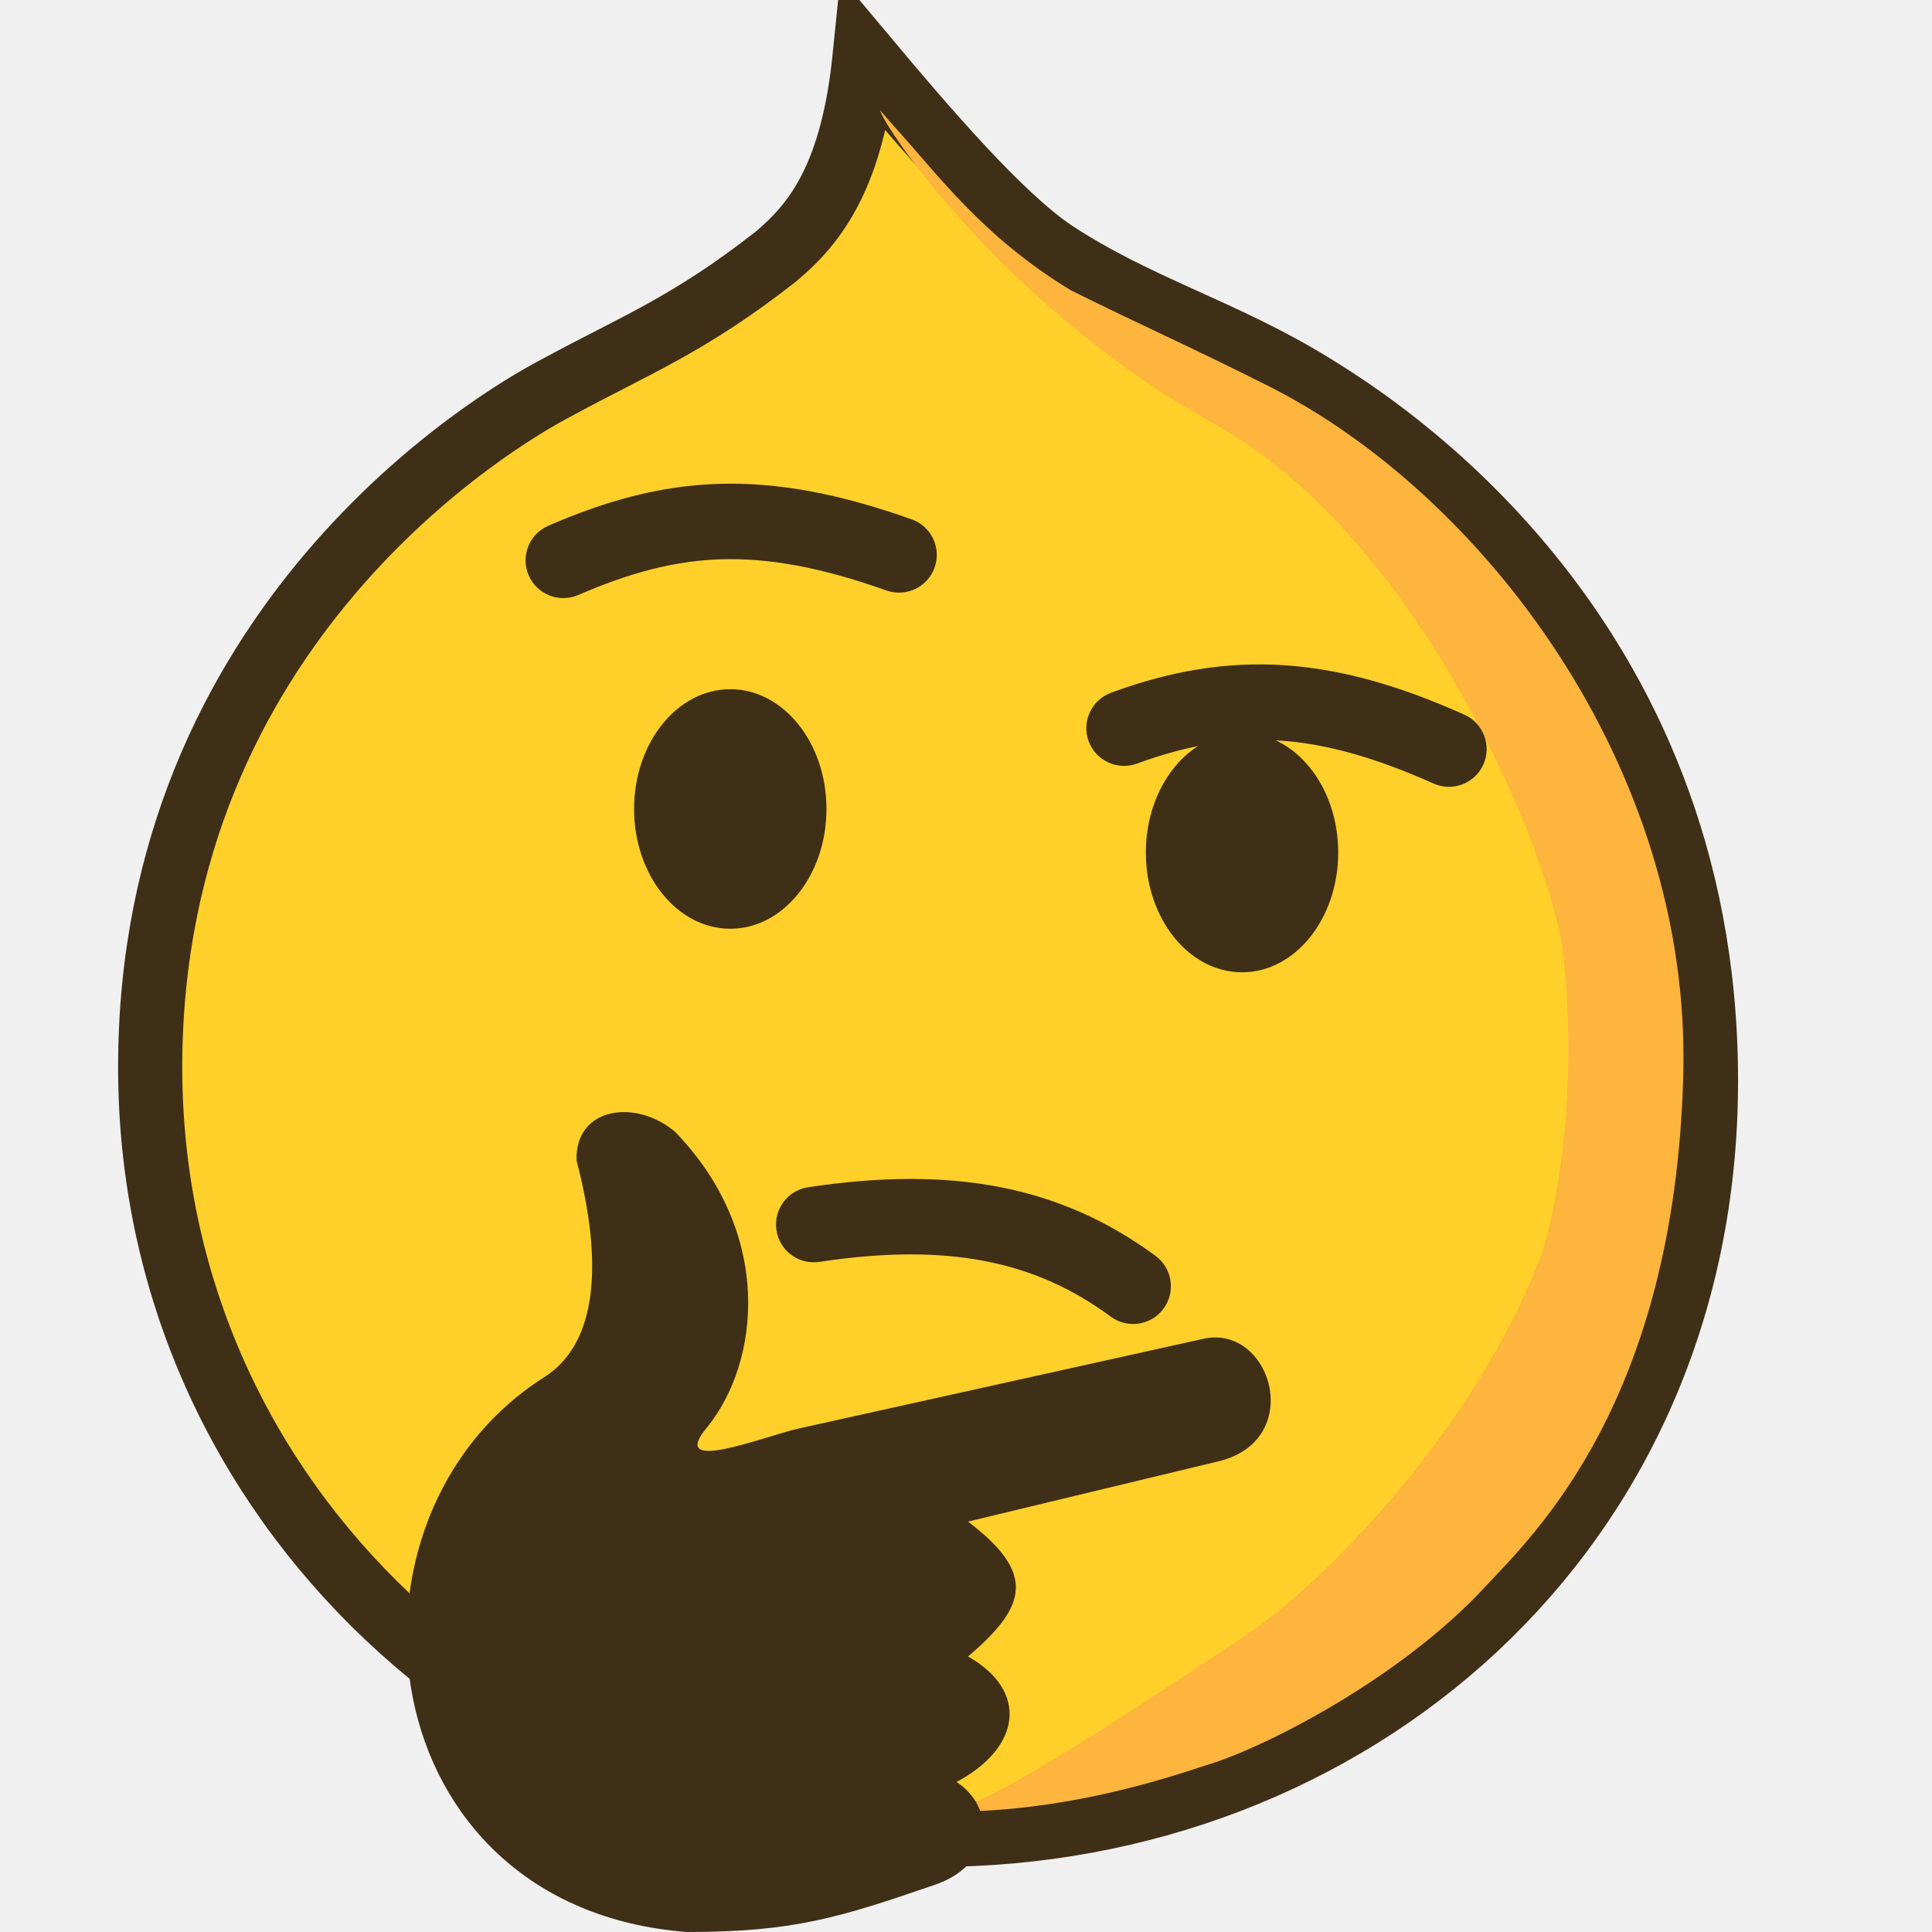
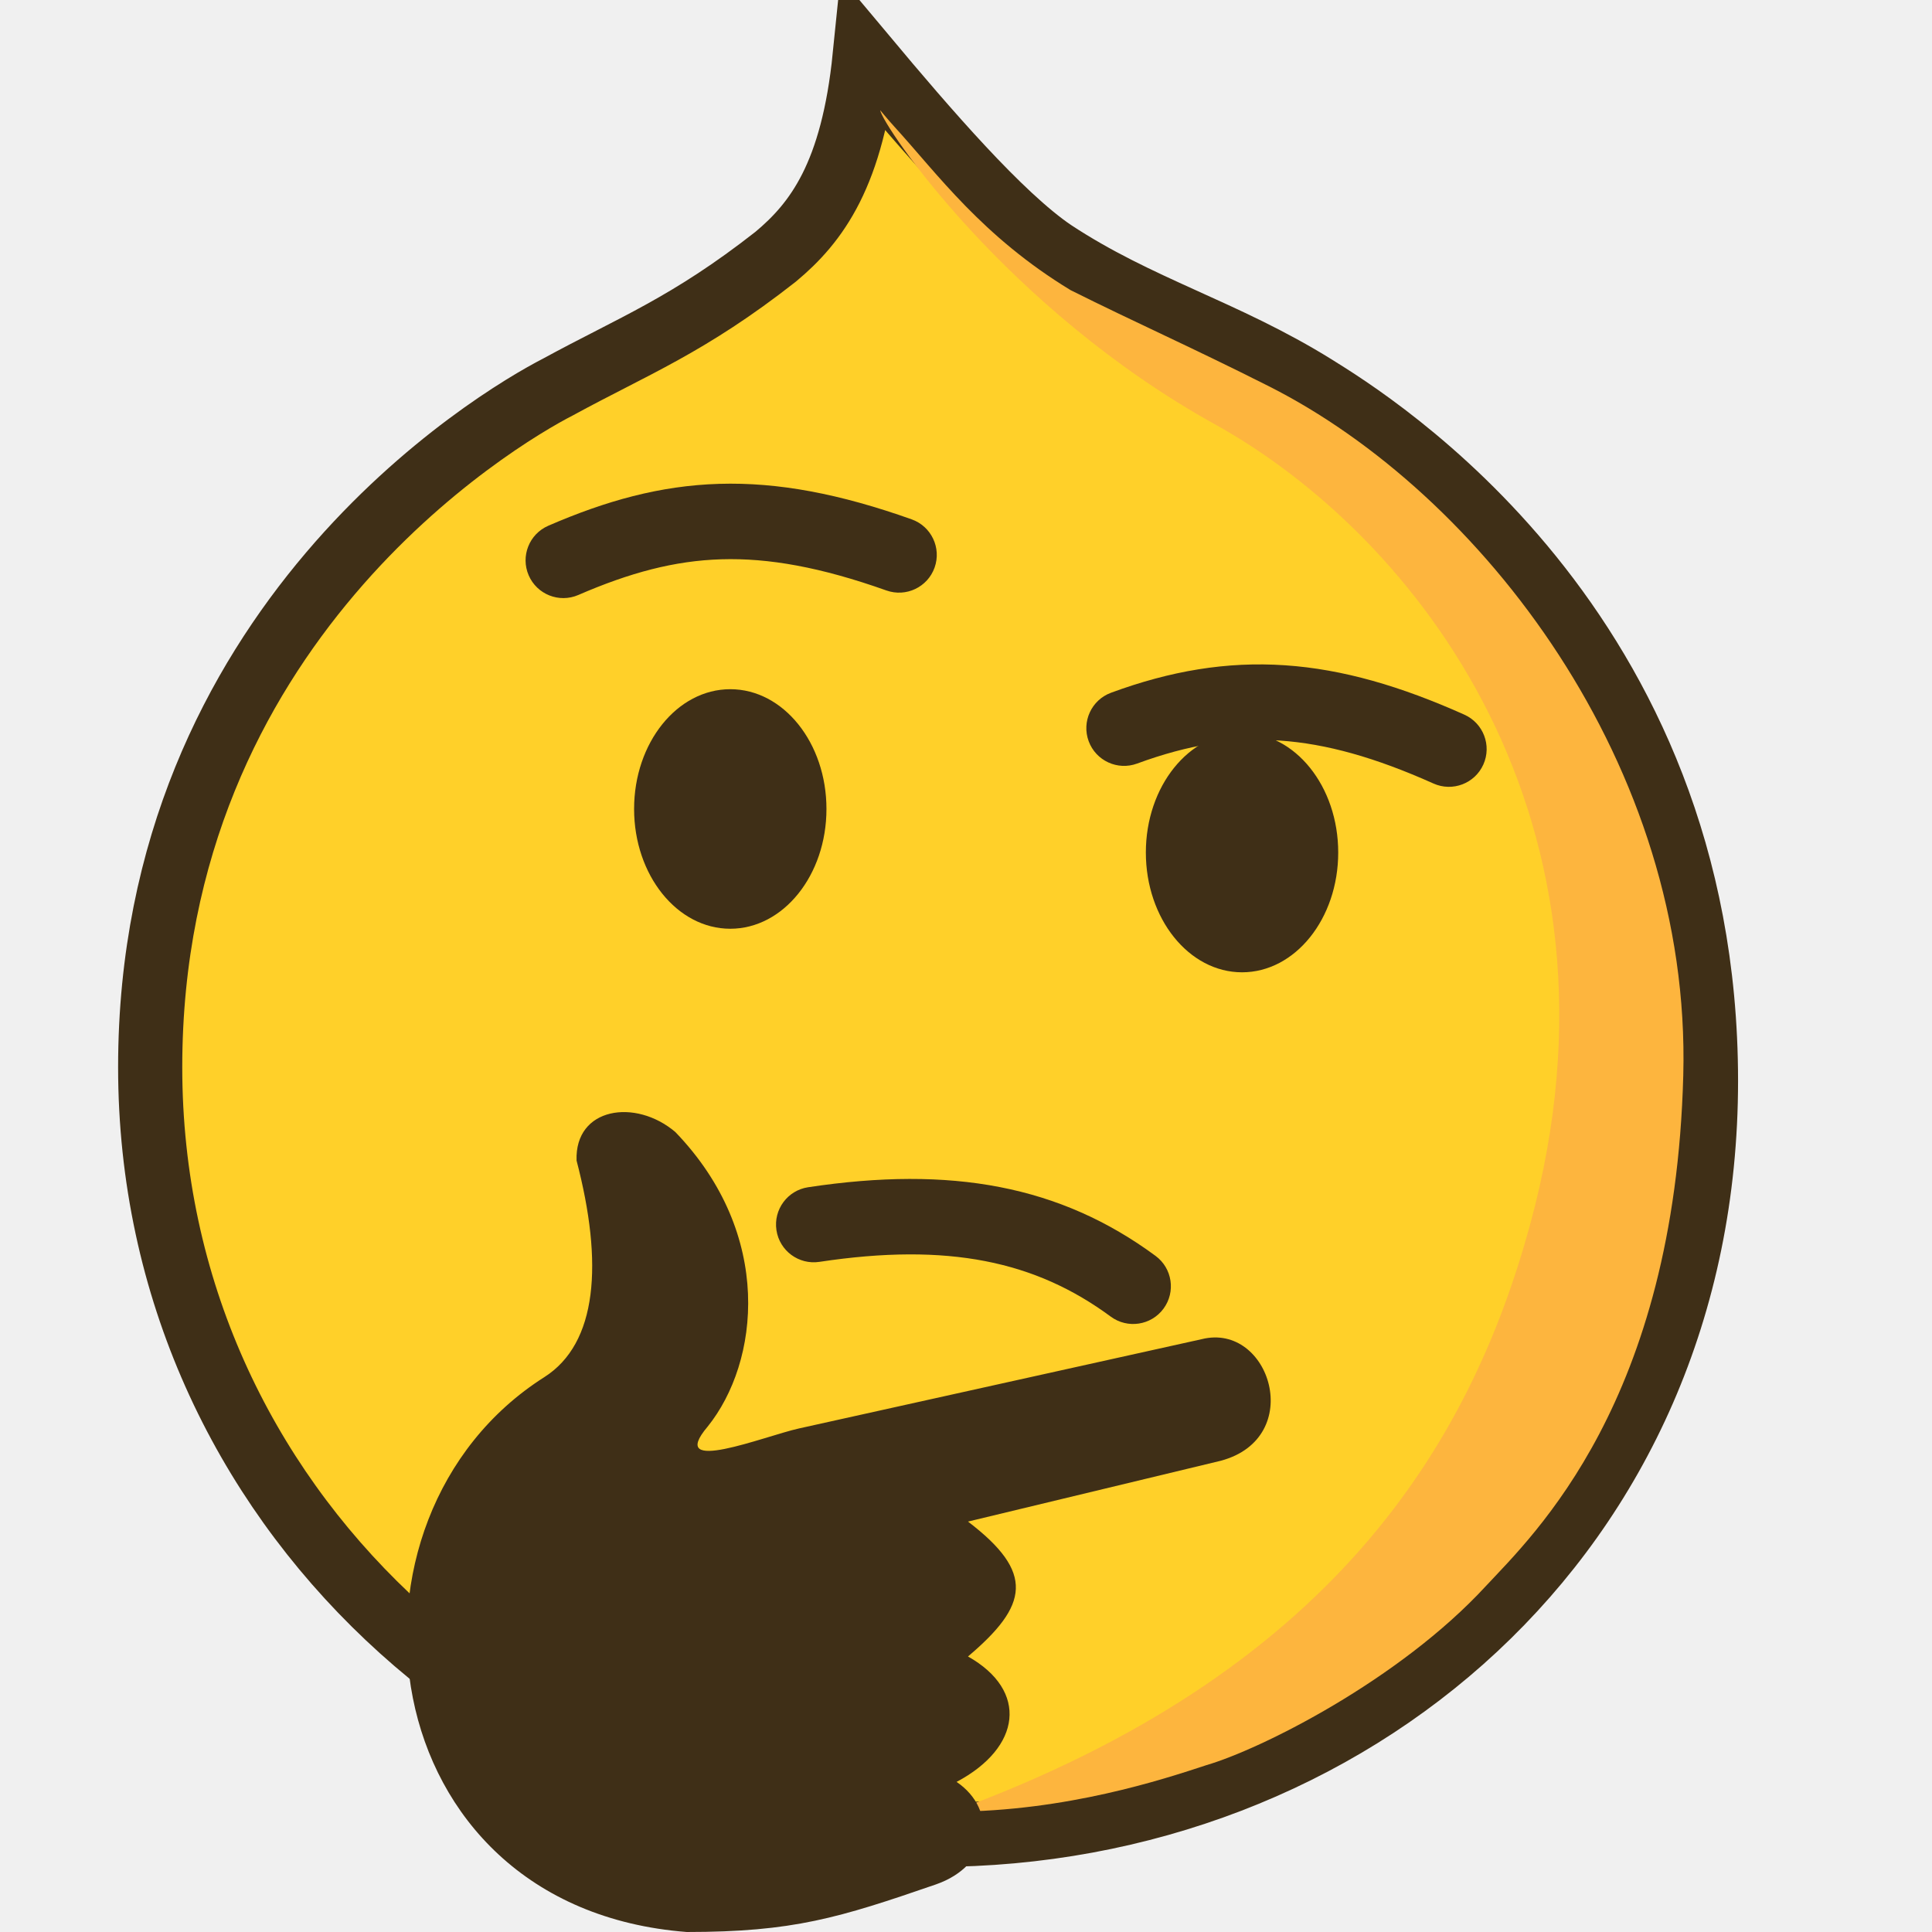
<svg xmlns="http://www.w3.org/2000/svg" width="512" height="512" viewBox="0 0 512 512" fill="none">
  <g clip-path="url(#clip0)">
-     <path d="M348.573 102.558C324.507 87.574 301.803 81.671 279.099 66.686C265.023 57.151 245.498 34.447 229.151 14.922C225.972 46.253 216.437 58.967 205.539 68.049C182.381 86.212 167.85 91.661 147.871 102.558C131.07 111.186 39.8 165.675 39.8 282.827C39.8 399.979 138.335 486.254 247.768 486.254C357.201 486.254 452.103 406.79 452.103 286.46C452.103 166.129 363.104 111.64 348.573 102.558V102.558Z" fill="#FFD029" stroke="#3F2F17" stroke-width="17" />
-     <path d="M283.705 76.883C260.251 62.627 248.379 46.019 237.102 33.664C235.193 31.573 233.256 29.194 233.256 29.194C233.876 33.308 266.704 81.813 321.979 112.453C377.254 143.092 411.671 228.09 414.336 253.275C418.314 290.852 412.262 322.94 407.811 334.26C390.654 377.902 354.194 416.05 332.69 431.653C297.061 455.438 266.358 475.536 252.305 480.126C282.685 479.997 308.285 471.543 319.663 467.797C334.116 463.59 370.815 445.244 393.765 420.331C406.554 406.616 443.798 371.442 446.085 284.974C448.253 202.972 392.582 130.743 336.17 102.313C315.414 91.852 301.011 85.536 283.705 76.883Z" fill="#FDB53E" />
+     <path d="M348.573 102.558C324.507 87.574 301.803 81.671 279.099 66.686C265.023 57.151 245.498 34.447 229.151 14.922C225.972 46.253 216.437 58.967 205.539 68.049C182.381 86.212 167.85 91.661 147.871 102.558C131.07 111.186 39.8 165.675 39.8 282.827C39.8 399.979 138.335 486.254 247.768 486.254C357.201 486.254 452.103 406.79 452.103 286.46C452.103 166.129 363.104 111.64 348.573 102.558Z" fill="#FFD029" stroke="#3F2F17" stroke-width="17" />
+     <path d="M283.705 76.883C260.251 62.627 248.379 46.019 237.102 33.664C235.193 31.573 233.256 29.194 233.256 29.194C233.876 33.308 266.704 81.813 321.979 112.453C375 141.843 434.797 217 405.5 324.5C389.421 383.5 352.5 443.5 252.305 480.126C282.685 479.997 308.285 471.543 319.663 467.797C334.116 463.59 370.815 445.244 393.765 420.331C406.554 406.616 443.798 371.442 446.085 284.974C448.253 202.972 392.582 130.743 336.17 102.313C315.414 91.852 301.011 85.536 283.705 76.883Z" fill="#FDB53E" />
    <path d="M211.711 378.56C202.647 380.575 176.462 391.149 187.54 378.057C201.261 360.995 205.164 327.199 178.98 300.007C168.406 291.003 152.292 293.461 152.796 307.561C159.923 334.81 158.335 356.009 144.235 364.965C85.618 402.199 97.406 505.454 182.001 512C210.2 512 222.285 508.267 247.966 499.411C262.569 494.376 264.583 479.773 253.505 472.22C270.626 463.156 272.64 448.05 256.526 438.986C272.57 425.404 274.294 416.775 256.526 403.234L323.498 387.121C346.157 381.078 336.59 350.362 318.462 354.894L211.711 378.56Z" fill="#3F2F17" />
    <path d="M145.309 139.325C140.242 141.521 137.914 147.409 140.11 152.476C142.306 157.544 148.194 159.872 153.262 157.676L145.309 139.325ZM234.909 156.48C240.113 158.329 245.831 155.609 247.68 150.405C249.529 145.201 246.809 139.483 241.604 137.634L234.909 156.48ZM153.262 157.676C166.918 151.758 178.75 148.588 191.185 148.216C203.658 147.843 217.417 150.266 234.909 156.48L241.604 137.634C222.546 130.864 206.247 127.756 190.587 128.225C174.887 128.694 160.509 132.738 145.309 139.325L153.262 157.676Z" fill="#3F2F17" />
    <path d="M294.436 183.583C289.253 185.492 286.599 191.24 288.507 196.423C290.416 201.605 296.164 204.26 301.347 202.351L294.436 183.583ZM379.89 207.643C384.931 209.9 390.847 207.644 393.104 202.603C395.361 197.562 393.104 191.647 388.064 189.39L379.89 207.643ZM301.347 202.351C314.917 197.355 326.972 195.433 339.178 196.258C351.469 197.088 364.474 200.741 379.89 207.643L388.064 189.39C371.258 181.865 355.889 177.341 340.526 176.303C325.079 175.26 310.203 177.778 294.436 183.583L301.347 202.351Z" fill="#3F2F17" />
    <path d="M214.159 314.631C208.698 315.456 204.94 320.552 205.766 326.013C206.591 331.474 211.687 335.232 217.148 334.406L214.159 314.631ZM294.36 348.918C298.805 352.196 305.066 351.251 308.344 346.806C311.622 342.361 310.677 336.101 306.232 332.822L294.36 348.918ZM217.148 334.406C251.365 329.235 274.446 334.23 294.36 348.918L306.232 332.822C280.939 314.168 252.08 308.9 214.159 314.631L217.148 334.406Z" fill="#3F2F17" />
    <ellipse cx="193.531" cy="214.387" rx="25.489" ry="31.741" fill="#3F2F17" />
    <ellipse cx="329.152" cy="225.929" rx="25.489" ry="31.741" fill="#3F2F17" />
  </g>
  <defs>
    <clipPath id="clip0">
      <rect width="512" height="512" fill="white" />
    </clipPath>
  </defs>
</svg>
